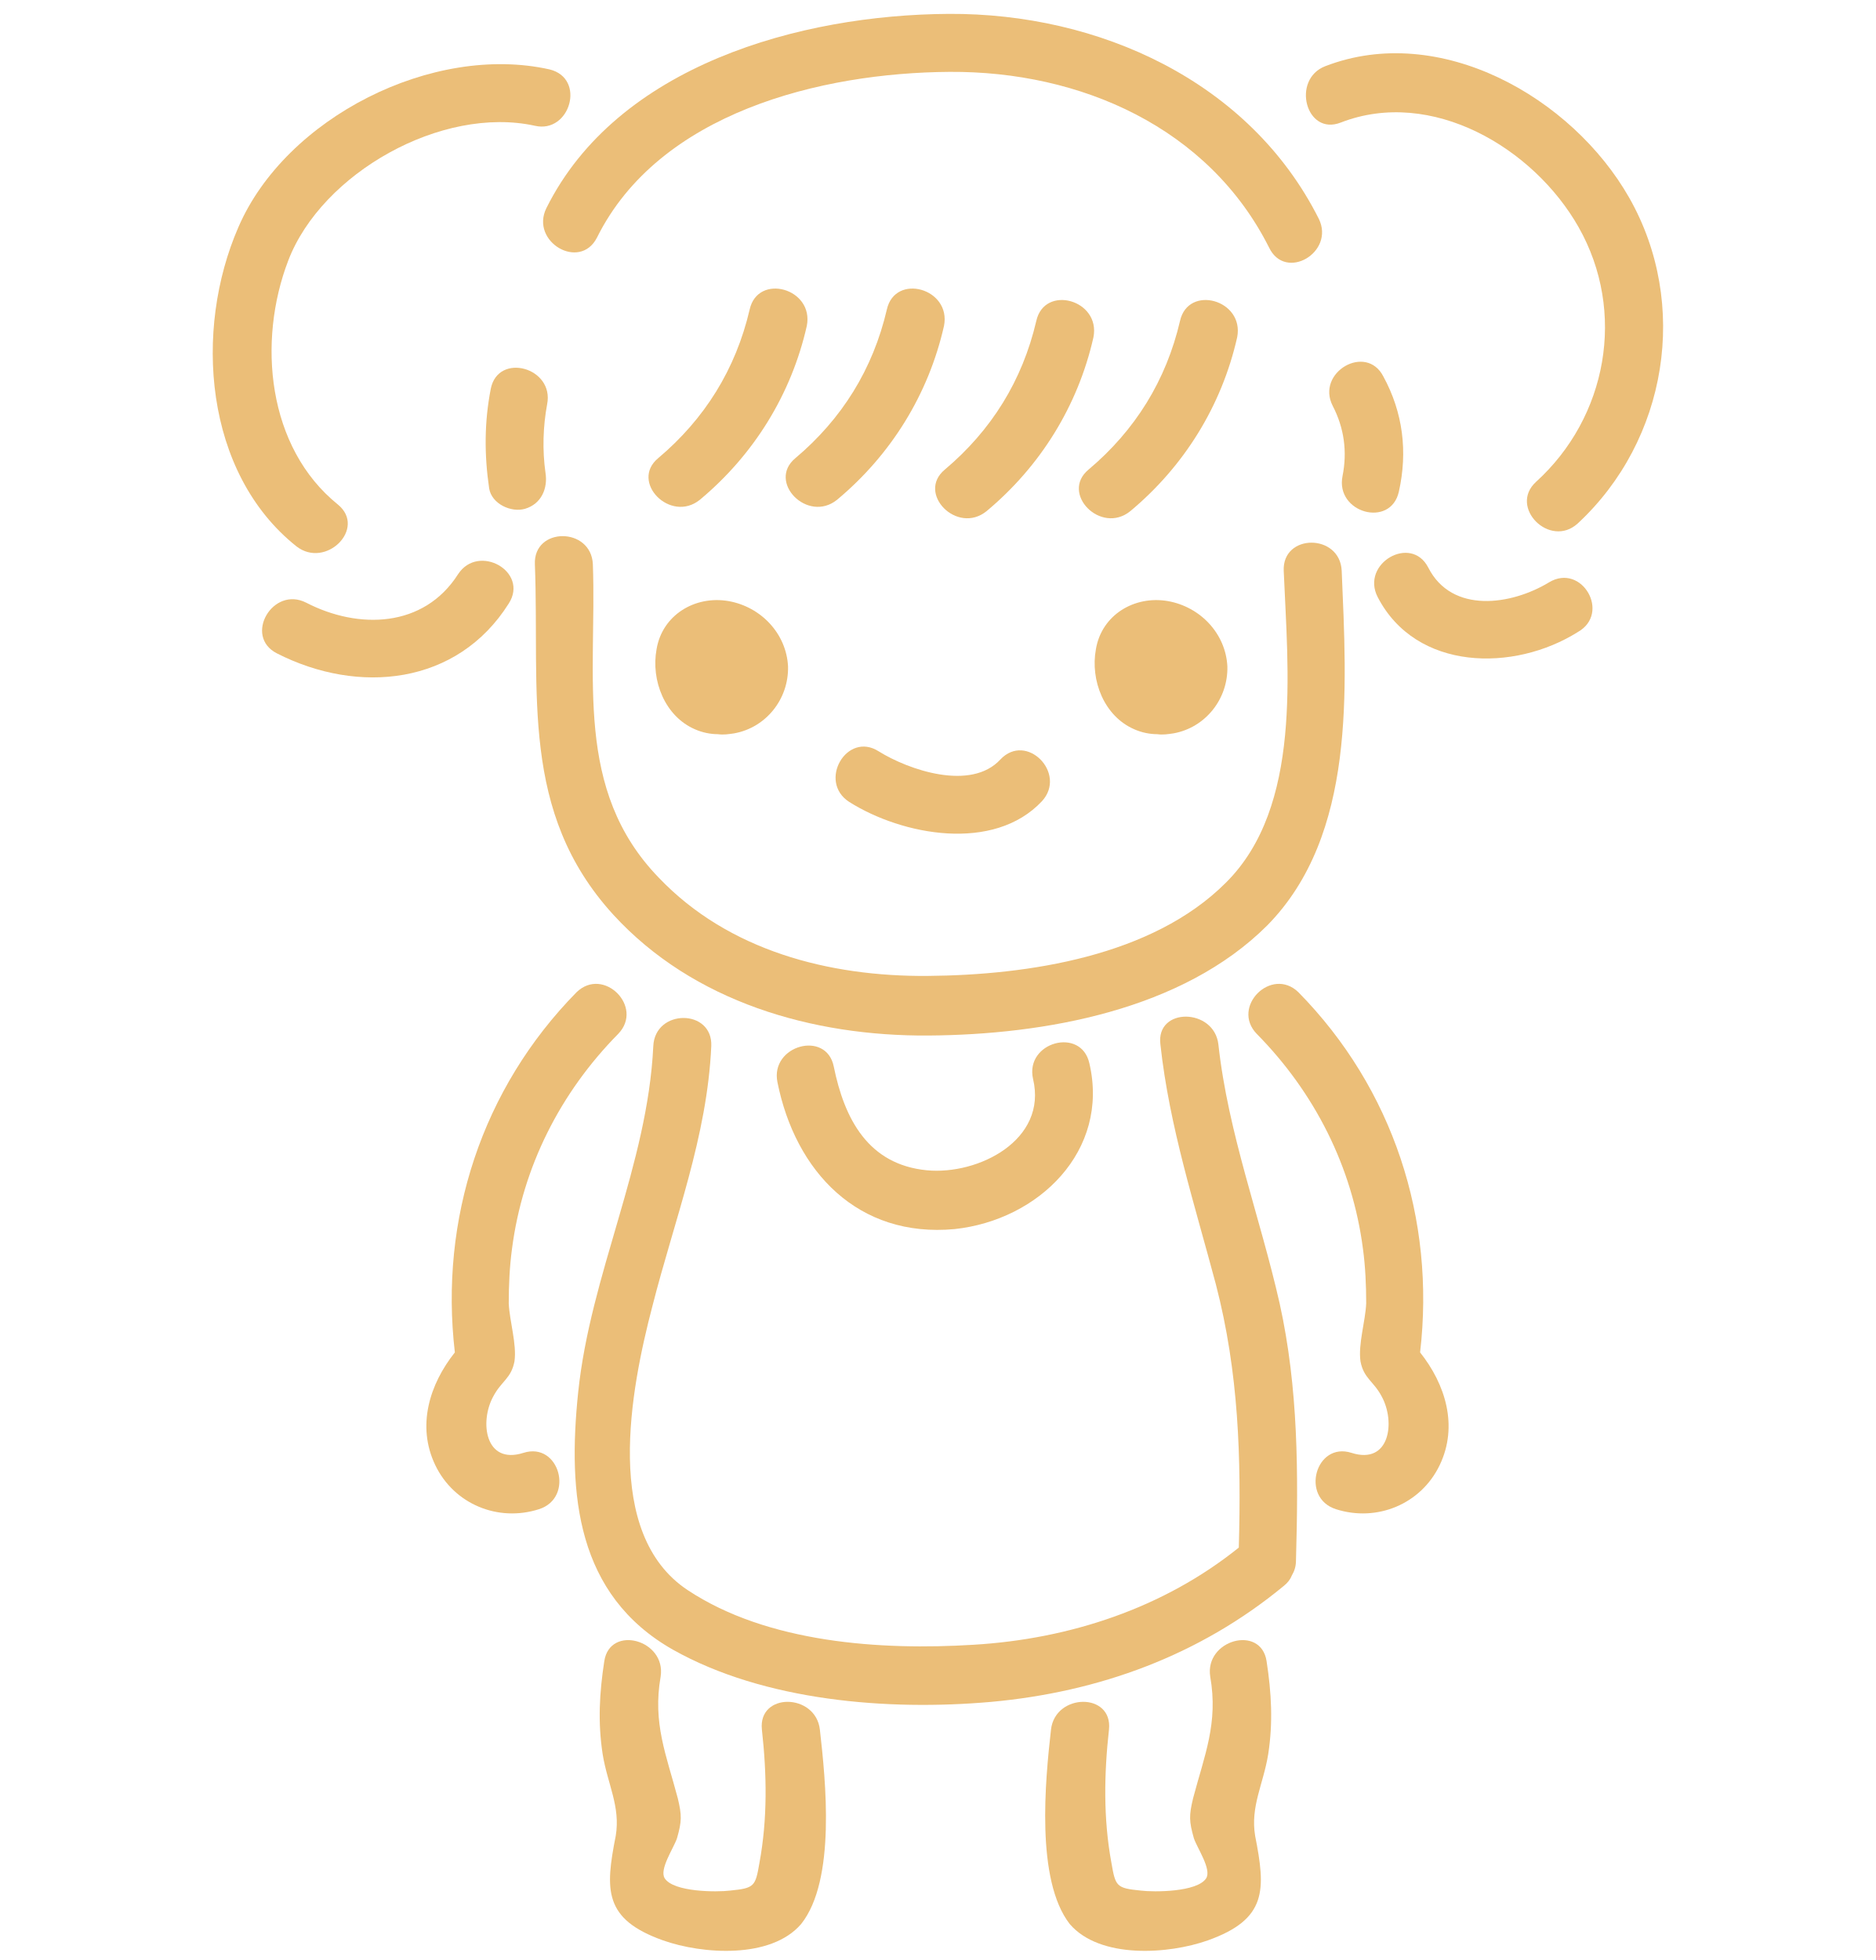
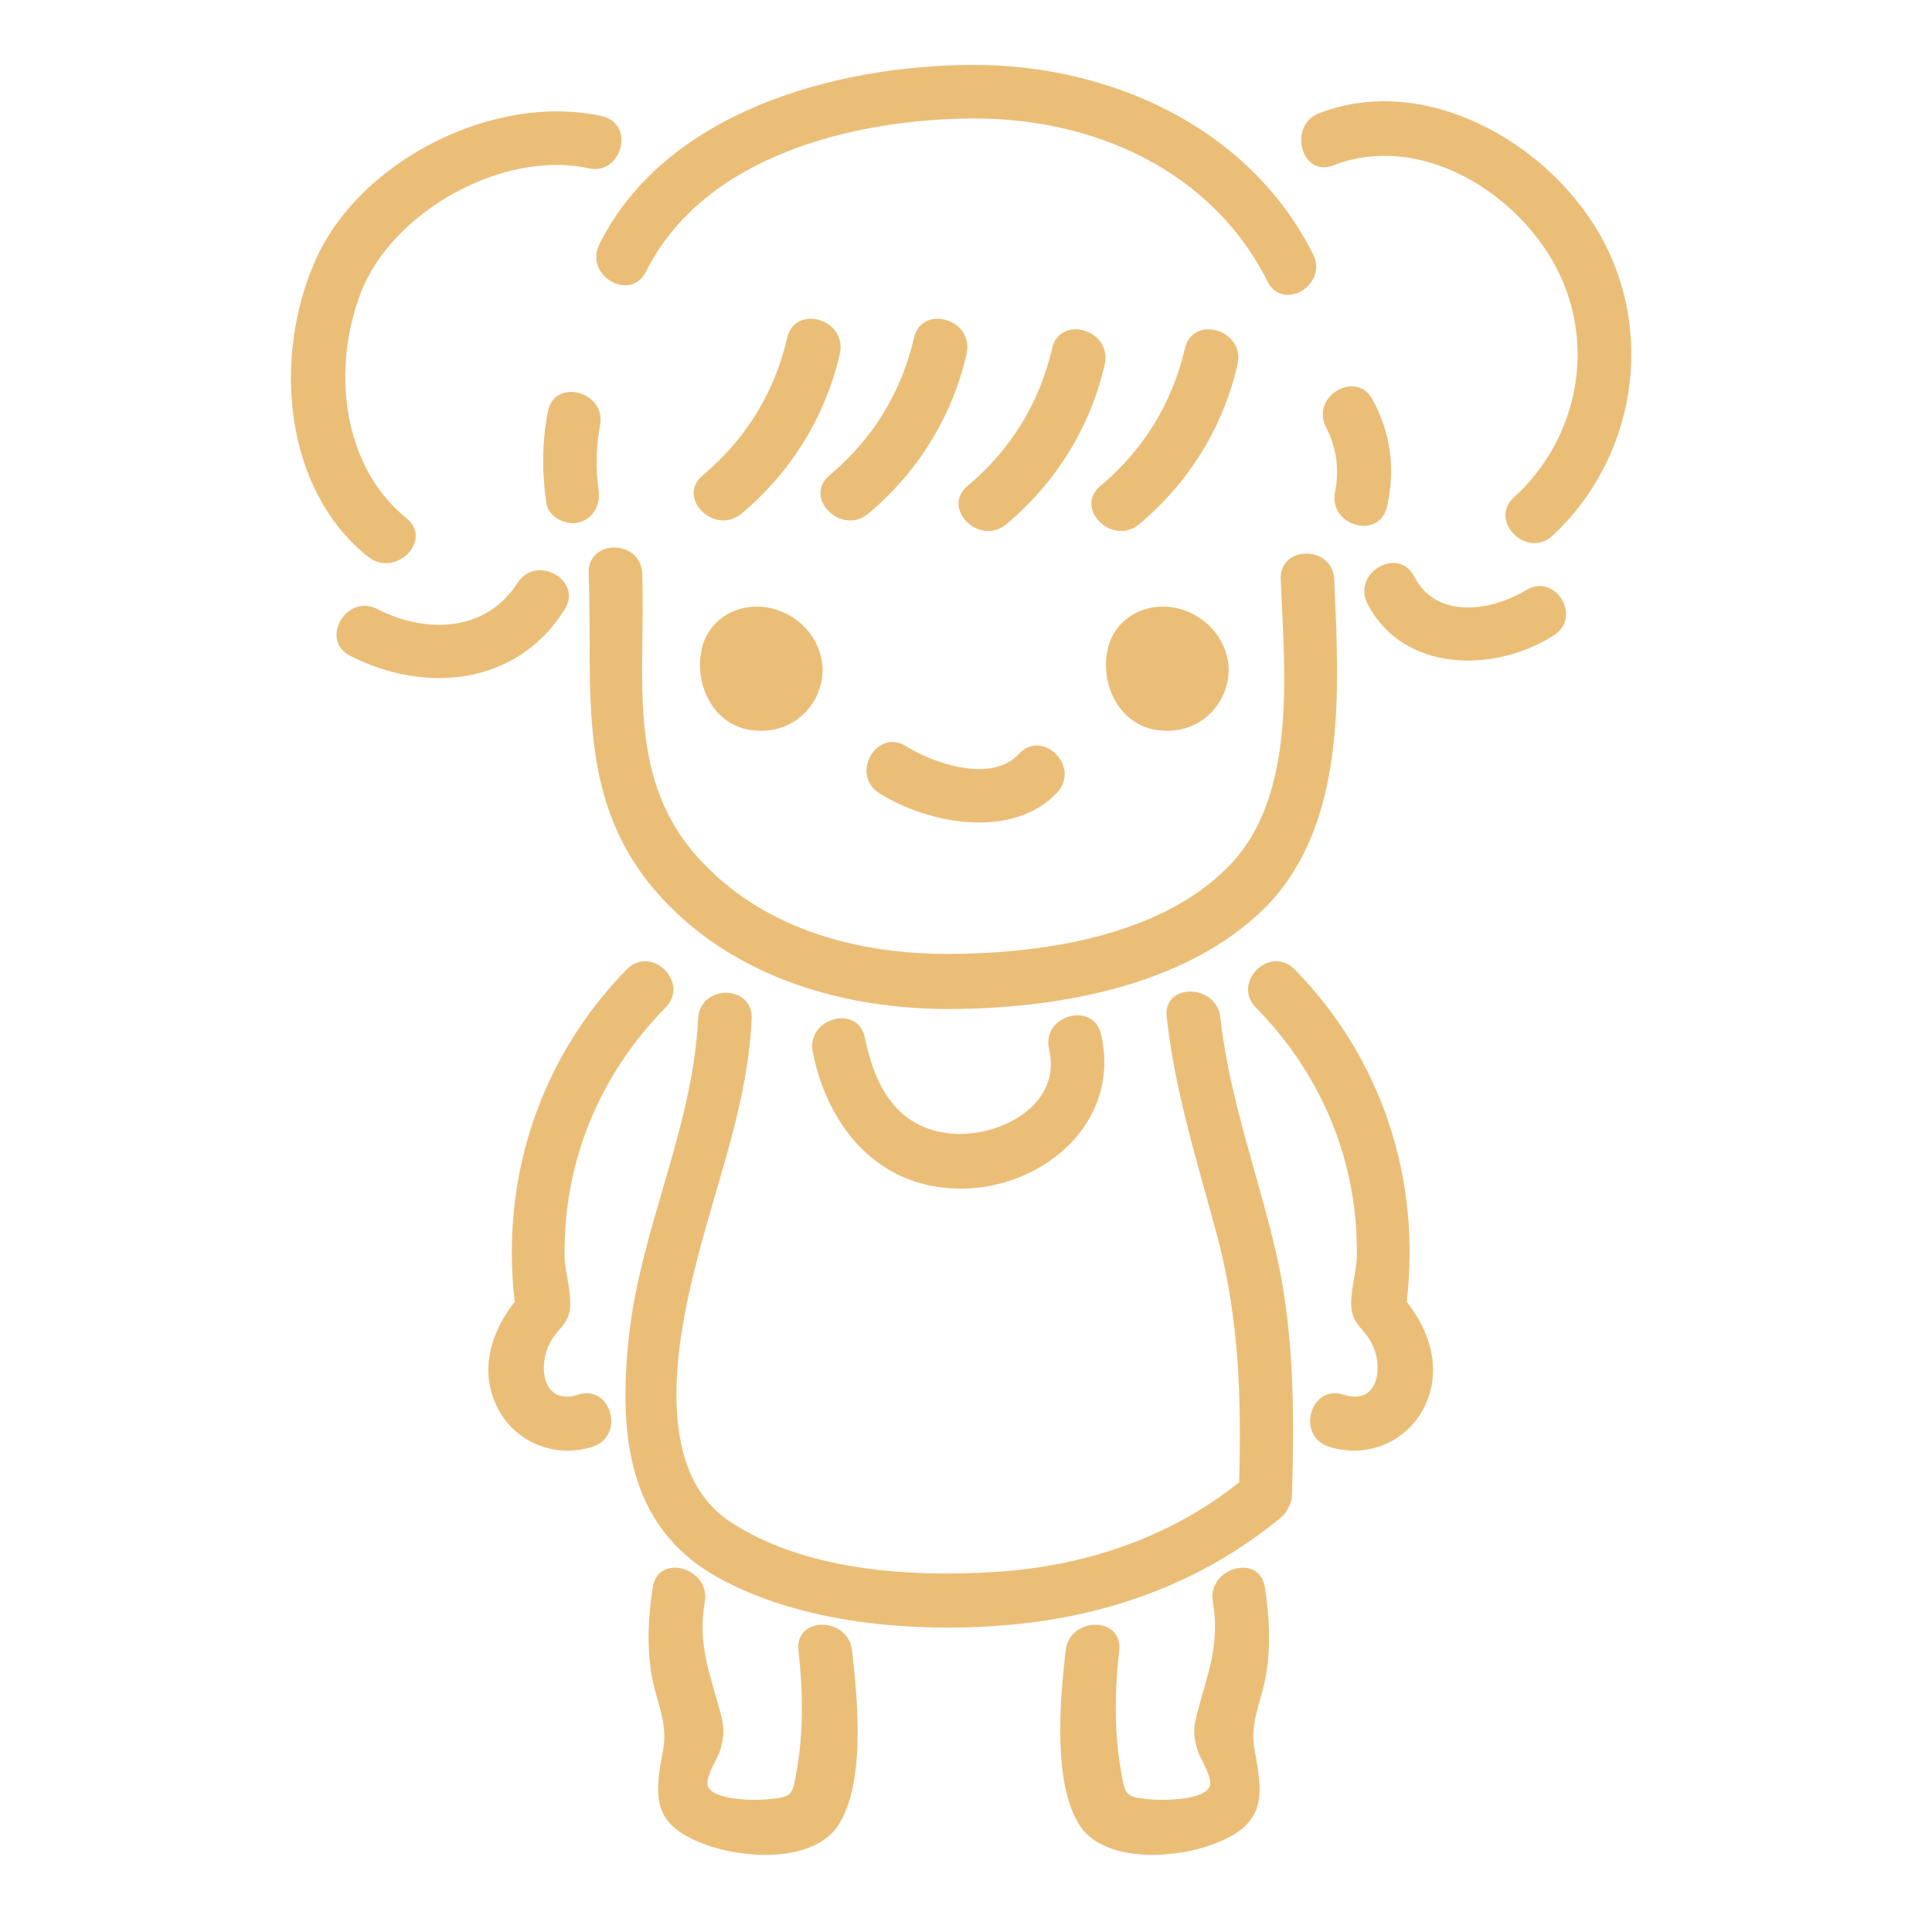
- <svg xmlns="http://www.w3.org/2000/svg" version="1.1" id="Layer_1" x="0px" y="0px" viewBox="0 0 229.7 240" style="enable-background:new 0 0 229.7 240;" xml:space="preserve">
+ <svg xmlns="http://www.w3.org/2000/svg" version="1.1" id="Layer_1" x="0px" y="0px" viewBox="0 0 256 256" style="enable-background:new 0 0 256 256;" xml:space="preserve">
  <style type="text/css">
- 	.st0{display:none;}
- 	.st1{display:inline;}
- 	.st2{fill:#82BDEB;}
- 	.st3{fill:#C564EB;}
- 	.st4{fill:#EBBE78;}
+ 	.st0{fill:#EBBE78;}
</style>
-   <g id="Layer_1_1_" class="st0">
-     <g class="st1">
-       <path class="st2" d="M112.1,44.3c-1.2,11.3-11.3,18.9-22.4,18.2c-10.3-0.7-20-8.5-19.2-19.4c0.4-4.6-6.8-4.6-7.1,0    C62.2,58,75.8,68.9,89.7,69.7c15.3,0.8,28-10.3,29.5-25.4C119.7,39.7,112.6,39.8,112.1,44.3z" />
-       <path class="st2" d="M104.4,37.8c-1-3.9-6.4-2.9-7,0.4c-1.5,1.1-4.9,1.5-6.2,1.5c-2.4-0.1-4.5-1-5.8-3.1c-2.5-3.9-8.7-0.3-6.2,3.6    c3.1,4.9,8.5,7.2,14.3,6.5C97.9,46,105.8,43.5,104.4,37.8z" />
-       <path class="st2" d="M114,12.4C96,3.2,74.2,10,65.4,28.5c-2,4.1,4.2,7.8,6.2,3.6c7-14.9,23.9-21.1,38.8-13.5    C114.4,20.7,118.1,14.5,114,12.4z" />
-       <path class="st2" d="M117.1,3.4c-4.3,1.5-2.5,8.4,1.9,6.9c14.2-4.9,35.3,5.4,35.6,21.8c0.1,4.6,7.2,4.6,7.1,0    C161.3,11.2,135.8-3,117.1,3.4z" />
-       <path class="st2" d="M147.8,34c-5.3-8-14.3-12.7-23.9-11.9c-4.5,0.4-4.6,7.5,0,7.1c7.1-0.6,13.8,2.3,17.7,8.3    C144.2,41.5,150.4,37.9,147.8,34z" />
-       <path class="st2" d="M158.7,38.2c-3.2,6.4-7.2,11.4-14.2,13.6c-6.5,2-13.4,1.2-20-0.1c-4.5-0.9-6.4,6-1.9,6.9    c17.7,3.5,33.6,0.4,42.3-16.8C166.9,37.7,160.7,34.1,158.7,38.2z" />
-       <path class="st2" d="M172.3,36.8c-0.1,0.2-0.2,0.3-0.3,0.5c-0.4,0.7-0.5,1.4-0.5,2c-1.1,4.1-3.3,7.5-6.5,10.3    c-3.5,3,1.6,8.1,5.1,5.1c4.5-4,7.6-9.3,8.7-15.2C179.6,35.8,174.4,33.1,172.3,36.8z" />
-       <path class="st2" d="M162.9,64.1c-0.2,6.1-0.3,12.2-0.5,18.2c-0.1,4.6,7,4.6,7.1,0c0.2-6.1,0.3-12.2,0.5-18.2    C170.2,59.5,163,59.5,162.9,64.1z" />
-       <path class="st2" d="M60.2,50.5c-2.3-3-2.7-7.3-1-10.7c2-4.1-4.2-7.7-6.2-3.6c-3.2,6.6-2.3,13.7,2.1,19.4    C58,59.2,63,54.1,60.2,50.5z" />
-       <path class="st2" d="M66.8,63.4c-0.3-4.6-7.4-4.6-7.1,0c0.4,6.6,0.7,13.2,1.1,19.8c0.3,4.6,7.4,4.6,7.1,0    C67.6,76.6,67.2,70,66.8,63.4z" />
-       <path class="st2" d="M177.7,78.6c-4-2.2-7.7,4-3.6,6.2c10.9,5.8,9.5,24.5-3.1,27c-4.5,0.9-2.6,7.8,1.9,6.9    C191.6,114.9,193.8,87.3,177.7,78.6z" />
-       <path class="st2" d="M176.3,96.7c0-1.9-1.6-3.7-3.6-3.6c-1.9,0.1-3.6,1.6-3.6,3.6c0,1.6,0,3.2,0,4.8c0,1.9,1.6,3.7,3.6,3.6    c1.9-0.1,3.6-1.6,3.6-3.6C176.3,99.8,176.3,98.3,176.3,96.7z" />
-       <path class="st2" d="M59.4,114.8c-14.9-2.1-20.1-25.8-4-30.3c4.4-1.2,2.5-8.1-1.9-6.9c-22.5,6.2-18.3,41,4,44    C62,122.4,63.9,115.5,59.4,114.8z" />
-       <path class="st2" d="M61.3,100.5c0-0.2-0.1-0.3-0.1-0.4s0-0.1,0-0.2c0-0.4-0.1-0.8-0.1-1.2c0-0.8,0-1.6,0.1-2.4    c0.2-1.9-1.8-3.7-3.6-3.6c-2.1,0.1-3.4,1.6-3.6,3.6c-0.2,2.1,0,4.1,0.3,6.1c0.3,1.8,2.7,3,4.4,2.5    C60.8,104.3,61.7,102.5,61.3,100.5z" />
-       <path class="st2" d="M87.5,83.2c-6.7,0.2-12.2,3.8-13.1,10.7c-0.6,4.5,6.6,4.5,7.1,0c0.6-4.6,12-5.2,12-0.4    c-0.1,4.6,7.1,4.6,7.1,0C100.7,86.3,93.9,83,87.5,83.2z" />
-       <path class="st2" d="M155.9,92.4c-0.7-6.1-5.3-10.8-11.7-10.6c-6.3,0.2-11,5.4-12.5,11.2c-1.1,4.5,5.8,6.4,6.9,1.9    c0.6-2.5,2.1-5.2,4.8-5.8c2.4-0.6,5,0.8,5.3,3.3C149.2,96.9,156.4,96.9,155.9,92.4z" />
-       <path class="st2" d="M120.8,96.7c-0.2-4.6-7.3-4.6-7.1,0c0.2,3.4,0.3,6.9,0.5,10.3c0.2,4.6,7.3,4.6,7.1,0    C121.1,103.5,120.9,100.1,120.8,96.7z" />
-       <path class="st2" d="M121.3,123.5c-0.6-0.1-2,0.1-2.1,0.1c-1,0-2.1,0-3.1,0c-2.4,0-4.7-0.2-7.1-0.5c-4.5-0.6-6.4,6.3-1.9,6.9    c4.4,0.6,8.9,0.9,13.3,0.7c3.1-0.2,7.2-0.7,7-4.7C127.3,122.6,123.2,121.8,121.3,123.5z" />
-       <path class="st2" d="M112,141.1c-14.4,0.5-28-3.9-39.5-12.6c-3.7-2.8-7.2,3.4-3.6,6.2c12.4,9.4,27.5,14.1,43.1,13.6    C116.6,148.1,116.7,141,112,141.1z" />
-       <path class="st2" d="M159.2,127.9c-9.7,8.9-22.1,13.3-35.2,12.9c-4.6-0.1-4.6,7,0,7.1c15,0.5,29.2-4.9,40.3-15    C167.6,129.9,162.6,124.8,159.2,127.9z" />
-       <path class="st2" d="M134.3,162.4c-11,4.4-22.7,3.8-33-2.2c-4-2.3-7.6,3.9-3.6,6.2c11.8,6.8,25.8,8,38.5,2.9    C140.4,167.6,138.6,160.7,134.3,162.4z" />
-       <path class="st2" d="M81.8,159.7c-8.6,2.7-19,5.7-26,11.6c-7.3,6.2-11,17.1-13.1,26.1c-1.1,4.5,5.8,6.4,6.9,1.9    c1.8-7.8,4.9-18,11.6-23.1c6.3-4.8,15-7.2,22.5-9.6C88,165.2,86.2,158.3,81.8,159.7z" />
-       <path class="st2" d="M61.4,205c-3.2,0-7,0-9.5-2.3c-3.3-3.1-8.4,1.9-5.1,5.1c4,3.8,9.3,4.3,14.5,4.4C66,212.2,66,205.1,61.4,205z" />
-       <path class="st2" d="M67.3,201.9c-1.2,10.6-1.9,21.2-2.2,31.8c-0.1,4.6,7,4.6,7.1,0c0.3-10.6,1-21.3,2.2-31.8    C75,197.4,67.8,197.4,67.3,201.9z" />
-       <path class="st2" d="M50,218.3c0.1-4.6-7-4.6-7.1,0c-0.1,3.6,0,7.1,0.3,10.7c0.3,4.6,7.5,4.6,7.1,0C50.1,225.4,50,221.9,50,218.3z    " />
-       <path class="st2" d="M151.4,159.7c8.6,2.7,19,5.7,26,11.6c7.3,6.2,11,17.1,13.1,26.1c1.1,4.5-5.8,6.4-6.9,1.9    c-1.8-7.8-4.9-18-11.6-23.1c-6.3-4.8-15-7.2-22.5-9.6C145.2,165.2,147,158.3,151.4,159.7z" />
-       <path class="st2" d="M171.8,205c3.2,0,7,0,9.5-2.3c3.3-3.1,8.4,1.9,5.1,5.1c-4,3.8-9.3,4.3-14.5,4.4    C167.3,212.2,167.3,205.1,171.8,205z" />
-       <path class="st2" d="M165.9,201.9c1.2,10.6,1.9,21.2,2.2,31.8c0.1,4.6-7,4.6-7.1,0c-0.3-10.6-1-21.3-2.2-31.8    C158.2,197.4,165.4,197.4,165.9,201.9z" />
-       <path class="st2" d="M183.2,218.3c-0.1-4.6,7-4.6,7.1,0c0.1,3.6,0,7.1-0.3,10.7c-0.3,4.6-7.5,4.6-7.1,0    C183.1,225.4,183.2,221.9,183.2,218.3z" />
-     </g>
-   </g>
-   <g id="Layer_2" class="st0">
-     <g class="st1">
-       <path class="st3" d="M51.8,81.7c-4.4-4.4-11.5-4.4-16.1-0.2c-3.4,3.1,1.7,8.2,5.1,5.1c1.7-1.6,4.4-1.4,6,0.2    C50,90,55.1,84.9,51.8,81.7z" />
-       <path class="st3" d="M83.3,79.6c-4.8-5.4-12.7-4.3-16.8,1.2c-1.2,1.5-0.2,4,1.3,4.9c1.8,1.1,3.7,0.3,4.9-1.3    c1.5-2,4.2-1.4,5.6,0.3C81.4,88.1,86.4,83,83.3,79.6z" />
-       <path class="st3" d="M66.6,98.5c-3.7,1.9-8,2.1-11.8,0.4c-4.2-1.9-7.8,4.3-3.6,6.2c6.3,2.8,12.9,2.7,19-0.4    C74.3,102.6,70.7,96.4,66.6,98.5z" />
-       <path class="st3" d="M88.2,93.5c-0.1-4.6-7.3-4.6-7.1,0c0.1,4.1-0.1,8.1-0.6,12.2c-0.3,1.9,1.8,3.6,3.6,3.6c2.1,0,3.3-1.7,3.6-3.6    C88.1,101.6,88.3,97.6,88.2,93.5z" />
-       <path class="st3" d="M86,38.7c-6-9.4-17.5-8.1-27-6.2c-11,2.3-21.7,6.8-30.8,13.4c-7.3,5.3-15.8,12.9-10.8,22.6    c2.1,4.1,8.2,0.5,6.2-3.6c-3.3-6.5,8.9-13.5,13.1-16.1c5.8-3.6,12.1-6.3,18.7-8.1c6-1.7,13.9-3.9,20-1.9c8.9,3,8.2,15.3,3.3,21.4    c-2.8,3.6,2.2,8.6,5.1,5.1C89.6,57.8,91.4,47.2,86,38.7z" />
-       <path class="st3" d="M43.7,64.1c0.6,0.8-0.1-0.1-0.2-0.3c-0.1-0.2-0.3-0.5-0.4-0.7c0-0.1-0.1-0.2-0.1-0.2c-0.1-0.3-0.2-0.6-0.3-1    c-0.4-1.8-2.6-3.1-4.4-2.5c-1.9,0.6-2.9,2.4-2.5,4.4c0.5,2,1.5,3.8,2.8,5.4c0.5,0.7,1.7,1,2.5,1c0.9,0,1.9-0.4,2.5-1    c0.6-0.7,1.1-1.6,1-2.5C44.7,65.7,44.3,64.9,43.7,64.1z" />
-       <path class="st3" d="M55,61.9c0-0.1-0.2-0.5-0.3-0.7c-0.1-0.2-0.2-0.4-0.2-0.6c-0.2-0.6-0.4-1.3-0.6-2c-0.5-1.8-2.6-3.1-4.4-2.5    c-1.9,0.6-3,2.5-2.5,4.4c0.4,1.7,1.1,3.4,1.9,5c0.8,1.7,3.3,2.3,4.9,1.3C55.4,65.7,55.9,63.7,55,61.9z" />
-       <path class="st3" d="M67.2,60.7c0.3,0.6-0.1-0.2-0.1-0.4c-0.1-0.4-0.2-0.7-0.3-1.1c-0.2-0.7-0.3-1.4-0.4-2.1    c-0.3-1.9-2.7-3-4.4-2.5c-2,0.7-2.8,2.4-2.5,4.4c0.3,1.9,0.9,3.6,1.6,5.3c0.7,1.7,3.4,2.2,4.9,1.3C67.7,64.4,68,62.5,67.2,60.7z" />
-       <path class="st3" d="M24.7,96.5c-3.3,1.6-7.2,0.1-8.1-3.6c-0.4-1.5-0.1-3,0.4-4.5c0.2-0.6,2.1-4.5,2.9-4.4c4.5,1,6.4-5.9,1.9-6.9    C13.4,75.3,7.9,87.2,9.5,94.2c1.9,8.6,11.2,12,18.7,8.3C32.4,100.7,28.8,94.5,24.7,96.5z" />
-       <path class="st3" d="M74.8,111.3c-6.4,3-13.3,4.5-20.3,4.1c-6.2-0.4-15.2-1.8-18.6-7.6c-2.3-4-8.5-0.4-6.2,3.6    c9.1,15.5,35.2,12.5,48.7,6.1C82.6,115.5,79,109.4,74.8,111.3z" />
-       <path class="st3" d="M64.9,128.3c-6,1.3-15,2.4-19.5-2.8c-3-3.5-8,1.6-5.1,5.1c6.2,7.3,18,6.5,26.4,4.6    C71.3,134.2,69.4,127.3,64.9,128.3z" />
-       <path class="st3" d="M30.8,153.4c-5.7-0.3-16.5-4.3-12.5-11.5c2.8-5,8.4-9.3,12.9-12.8c3.6-2.8-1.5-7.8-5.1-5.1    c-4.3,3.3-8.2,7-11.7,11.2c-2.5,3.1-6.5,7.1-5.3,11.4c2.5,8.7,13.5,13.3,21.6,13.8C35.4,160.9,35.3,153.7,30.8,153.4z" />
-       <path class="st3" d="M82.7,136.3c-1.1-4.5-8-2.6-6.9,1.9c3.2,13,6.2,26.3,2.4,39.5c-1.3,4.4,5.6,6.3,6.9,1.9    C89.2,165.1,86.1,150.5,82.7,136.3z" />
-       <path class="st3" d="M75.1,184.9c-8.6,1-17.5,1.5-26.2,0.5c-4.7-0.5-11.5-1.3-13.5-6.1c-1.6-3.7-1.1-9.3-0.7-13.2    c0.4-4.6-6.8-4.6-7.1,0c-0.4,5.3-0.4,11.5,1.4,16.7c1.5,4.3,5.2,6.3,9.3,7.7c11.5,4,25.1,3,36.9,1.7    C79.7,191.6,79.7,184.4,75.1,184.9z" />
-       <path class="st3" d="M34.7,225.9c-1.8-9.6-2.1-19.1-1.1-28.8c0.5-4.6-6.7-4.5-7.1,0c-1.1,10.3-0.5,20.5,1.4,30.7    C28.7,232.3,35.6,230.4,34.7,225.9z" />
-       <path class="st3" d="M63.5,200.8c-2.6,1.8-5.2,3.6-7.7,5.4c-1.4,1-1.9,2.3-1.6,4c1.1,6.6-1.2,13.2-0.6,19.8c0.4,4.5,7.5,4.6,7.1,0    c-0.5-6.4,1.1-12.7,0.7-19c1.9-1.4,3.8-2.7,5.8-4.1C70.8,204.4,67.3,198.2,63.5,200.8z" />
-       <path class="st3" d="M85.1,196c-1-4.5-7.9-2.6-6.9,1.9c2.3,9.7,1.6,19.5,0.9,29.4c-0.3,4.6,6.8,4.6,7.1,0    C87,216.7,87.5,206.3,85.1,196z" />
-       <path class="st3" d="M21.5,184.4c-9.8-4.3-10.3-14.1-5.9-22.8c2.1-4.1-4.1-7.7-6.2-3.6c-6,11.8-5,26.7,8.5,32.6    C22.1,192.4,25.7,186.2,21.5,184.4z" />
-       <path class="st3" d="M97.7,143.4c-1.9-6.5-5.5-12.4-10.5-17c-3.4-3.1-8.4,1.9-5.1,5.1c4.1,3.8,7.1,8.4,8.7,13.8    C92.1,149.7,99,147.8,97.7,143.4z" />
-       <path class="st3" d="M100.7,164.6c-0.6-4.5-7.7-4.6-7.1,0c0.5,4.2,0.7,8.3-1.1,12.2c-1.5,3.2-3.9,5.8-6.2,8.5    c-3,3.5,2,8.5,5.1,5.1C98,182.4,102,175.3,100.7,164.6z" />
-       <path class="st3" d="M131,12.8c-2-4.7-7-7.1-12.1-6.3c-3.7,0.6-6.6,2.7-8.7,5.4c-2.2-3.3-5.2-5.8-9.8-6.3C94,4.9,88,8.8,86.1,15.1    c-2.1,6.9,2,13.7,7.1,18.1c4,3.4,13.3,9.4,18.8,8.8c1.6-0.2,2.7-1,3.2-2.2C125.4,35.1,136.3,25,131,12.8z M124.7,21.6    c-1.7,6.3-7.7,10-13.4,12.2c-0.5,0.2-0.9,0.5-1.2,0.8c-2.6-0.7-5.8-2.8-7.6-3.8c-3-1.7-6-3.9-7.9-6.8c-2.4-3.7-2.5-9.4,2.5-11    s7.8,3,9.4,6.9c1.3,3.1,5.6,2.9,6.8,0.7c0.3-0.3,0.6-0.7,0.8-1.1c1.2-2.7,3.7-6.3,7.2-5.9C125.2,14,125.5,18.5,124.7,21.6z" />
-       <path class="st3" d="M182.1,109.7c-4.9,7.1-13.2,10.3-21.5,11c-7.9,0.6-18.5,0.6-25.4-4c-6.8-4.6-8-13.8-8.3-21.3    c-0.3-8.5,0.7-16.9,2.8-25.1c3,2.7,7.1,4.4,11.7,5.3c4.5,0.9,6.4-6,1.9-6.9c-5.6-1.1-10.7-2.6-11.4-9.2    c-0.7-6.2,2.7-11.5,9.1-12.4c4.5-0.6,2.6-7.5-1.9-6.9c-9.4,1.3-15,10.2-14.3,19.3c0.1,1.8,0.5,3.3,0.9,4.8c-1.1,0.2-2.1,1-2.5,2.4    c-4.5,16.8-8.8,47.1,10,57.1c8.6,4.6,20.8,5,30.3,3.7c10-1.3,18.9-5.8,24.7-14.2C190.8,109.5,184.7,105.9,182.1,109.7z" />
-       <path class="st3" d="M161.7,66.2c-5.3,0-9.9-3.2-10.6-8.7c-0.7-5.2,2.6-8.7,6.4-11.8c3.5-2.9-1.5-8-5.1-5.1    c-6.2,5.1-10.3,12.3-7.9,20.6c2.3,7.6,9.4,12.1,17.2,12.1C166.3,73.4,166.3,66.2,161.7,66.2z" />
-       <path class="st3" d="M178.9,67.8c-4.3-2.6-8.7-6.3-8.7-11.8c0-5.2,3.5-9.3,7.4-12.3c3.6-2.9-1.5-7.9-5.1-5.1    c-5.9,4.6-10.1,11.4-9.4,19.1c0.7,7.3,6.1,12.6,12.1,16.2C179.3,76.4,182.9,70.2,178.9,67.8z" />
-       <path class="st3" d="M220.7,84.8c-15.6-2.8-8.4-20.9-14.6-31c-5.8-9.5-17.8-10.7-27.5-7.4c-4.3,1.5-2.5,8.4,1.9,6.9    c6-2.1,13.1-2.6,17.9,2.2c4.7,4.7,3.6,12.1,4.4,18.1c1.2,9.2,6.7,16.4,16.1,18.1C223.3,92.5,225.2,85.6,220.7,84.8z" />
-       <path class="st3" d="M215.7,96.1c-1.6,3.9-6.2,6.2-10.3,5.4c-4.5-0.9-6.4,6-1.9,6.9c8.2,1.6,15.9-2.7,19.1-10.4    C224.4,93.8,217.5,91.9,215.7,96.1z" />
-       <path class="st3" d="M202.3,92.2c-1.9-6.8-9.2-10.4-15.7-8.2c-4.3,1.5-2.5,8.4,1.9,6.9c2.8-0.9,6.2,0,6.9,3.3    c0.7,3.1-3.9,3.8-6,4.2c-4.5,1-2.6,7.9,1.9,6.9C197.6,103.8,204.4,99.8,202.3,92.2z" />
-       <path class="st3" d="M139.7,88.6c-2.1-0.7-4.4-1-6.6-0.9c-1.9,0.1-3.7,1.6-3.6,3.6c0.1,1.9,1.6,3.7,3.6,3.6    c1.9-0.1,2.9,0.1,4.7,0.7s4-0.7,4.4-2.5C142.7,91,141.6,89.3,139.7,88.6z" />
-       <path class="st3" d="M175,90.8c-2.7-4-9.1-2.9-13.1-2.1c-4.5,1-2.6,7.9,1.9,6.9c1.2-0.3,2.3-0.4,3.5-0.4c0.6,0,1.7-0.1,2.3,0    C172.4,97.5,177.3,94.2,175,90.8z" />
-       <path class="st3" d="M158.1,105.7c-0.5-1.7-2.6-3.2-4.4-2.5c-2.4,1-4.6,1.3-7.1,0.6c-4.4-1.2-6.3,5.7-1.9,6.9    c3.6,1,7.5,0.9,10.9-0.6C157.3,109.4,158.6,107.8,158.1,105.7z" />
-       <path class="st3" d="M173,129.8c-6.9,2.8-13.9,3.3-21.1,1.4c-4.4-1.2-6.3,5.7-1.9,6.9c8.3,2.2,16.9,1.8,24.9-1.4    C179.1,135,177.3,128,173,129.8z" />
-       <path class="st3" d="M186.4,155.9c-0.7-4.5-7.6-2.6-6.9,1.9c1.4,9.1,2.3,18.3,2.7,27.4c-0.1,0-0.2,0-0.3,0.1    c-8,3.2-16.4,5.1-25.1,4.4c-4.4-0.4-8.9-1.5-12.9-3.3c-1.7-0.8-3.5-1.6-5-2.8c-3.4-2.7-2.1-4.5-1.2-8c1.5-5.5,5.5-10.8,1.8-16    c-2.9-4.1-7.3-6.3-5.2-12.2c1.3-3.6,5.1-6.8,7.4-9.9c2.7-3.7-3.5-7.3-6.2-3.6c-5.2,7.1-12.7,14-7.2,23.3c1.1,1.9,2.7,3.3,4,5    c2,2.9,0.7,4.5-0.3,7.6c-1.3,3.9-3.6,9.8-2.2,14c2.5,7.6,15.4,11.3,22.3,12.5c10.8,1.9,21.6-0.1,31.7-4c0.9-0.4,1.5-0.9,1.9-1.6    c1.9,0.2,3.9-1,3.8-3.4C189,176.7,188,166.3,186.4,155.9z" />
-       <path class="st3" d="M198.9,145.5c-2.4-6.9-6.6-12.5-12.5-16.8c-3.7-2.7-7.3,3.5-3.6,6.2c4.3,3.1,7.5,7.5,9.2,12.5    C193.5,151.8,200.4,149.9,198.9,145.5z" />
-       <path class="st3" d="M200.6,152.9c-1.6-4.3-8.5-2.4-6.9,1.9c3.5,9.4,4.5,19.1,2.7,29.1c-0.8,4.5,6.1,6.4,6.9,1.9    C205.4,174.6,204.6,163.5,200.6,152.9z" />
-       <path class="st3" d="M200.2,191.7c-2-0.5-3.7,0.7-4.4,2.5c-0.3,0.8-1,1.8-2,2c-0.4,0.1-1.4-0.1-1.4-0.7c-0.4-4.5-7.5-4.6-7.1,0    c0.4,4.4,3.8,7.9,8.4,7.8c4.4,0,7.6-3.4,9-7.2C203.3,194.3,201.9,192.2,200.2,191.7z" />
-       <path class="st3" d="M194.7,227c-1-6.2-2-12.5-3-18.7c-0.7-4.5-7.6-2.6-6.9,1.9c1,6.2,2,12.5,3,18.7    C188.5,233.4,195.4,231.5,194.7,227z" />
-       <path class="st3" d="M129.9,193.1c-5.8,11.1-9.2,23-10.3,35.5c-0.4,4.6,6.7,4.6,7.1,0c1-11.2,4.1-21.9,9.3-31.9    C138.2,192.6,132.1,189,129.9,193.1z" />
-       <path class="st3" d="M120.3,160.6c-3.3,9.9-5.5,23-0.5,32.7c2.1,4.1,8.3,0.5,6.2-3.6c-4-7.8-1.4-19.4,1.3-27.2    C128.7,158.2,121.8,156.3,120.3,160.6z" />
-     </g>
-   </g>
-   <g id="Layer_3" class="st0">
-     <g class="st1">
-       <path class="st4" d="M89,72.9c-4.1-0.7-8.1,1.7-8.8,5.9c-0.7,3.8,1,8.2,4.7,9.8c0.9,0.4,1.9,0.6,2.8,0.6c0.7,0.1,1.3,0,2-0.1    c3.9-0.7,6.7-4.2,6.6-8.2C96.1,76.9,93,73.6,89,72.9z" />
-       <path class="st4" d="M142.8,72.9c-4.1-0.7-8.1,1.7-8.8,5.9c-0.7,3.8,1,8.2,4.7,9.8c0.9,0.4,1.9,0.6,2.8,0.6c0.7,0.1,1.3,0,2-0.1    c3.9-0.7,6.7-4.2,6.6-8.2C149.9,76.9,146.8,73.6,142.8,72.9z" />
-       <path class="st4" d="M122.3,92.3c-3.6,3.9-11.2,1.3-14.9-1c-3.9-2.5-7.5,3.7-3.6,6.2c6.5,4.1,17.7,6.2,23.6-0.1    C130.5,94,125.5,88.9,122.3,92.3z" />
-       <path class="st4" d="M91.6,37.2c-1.7,7.3-5.5,13.4-11.2,18.2c-3.5,2.9,1.5,8,5.1,5.1c6.6-5.5,11.2-12.9,13.1-21.3    C99.5,34.6,92.6,32.7,91.6,37.2z" />
-       <path class="st4" d="M108.4,37.2c-1.7,7.3-5.5,13.4-11.2,18.2c-3.5,2.9,1.5,8,5.1,5.1c6.6-5.5,11.2-12.9,13.1-21.3    C116.3,34.6,109.4,32.7,108.4,37.2z" />
-       <path class="st4" d="M126.7,38.6c-1.7,7.3-5.5,13.4-11.2,18.2c-3.5,2.9,1.5,8,5.1,5.1c6.6-5.5,11.2-12.9,13.1-21.3    C134.6,36,127.7,34.1,126.7,38.6z" />
-       <path class="st4" d="M144.3,38.6c-1.7,7.3-5.5,13.4-11.2,18.2c-3.5,2.9,1.5,8,5.1,5.1c6.6-5.5,11.2-12.9,13.1-21.3    C152.2,36,145.3,34.1,144.3,38.6z" />
-       <path class="st4" d="M169.2,45.4c-2.1-4.1-8.3-0.5-6.2,3.6c1.4,2.7,1.8,5.6,1.2,8.6c-0.9,4.5,5.9,6.4,6.9,1.9    C172.2,54.6,171.6,49.8,169.2,45.4z" />
-       <path class="st4" d="M59.9,46.9c-0.8,4.1-0.8,8.1-0.2,12.2c0.3,1.9,2.7,3,4.4,2.5c2-0.6,2.8-2.5,2.5-4.4c-0.4-2.8-0.3-5.7,0.2-8.4    C67.7,44.3,60.8,42.4,59.9,46.9z" />
-       <path class="st4" d="M161.3,26.1C152.8,9.2,134.3,0.9,116,1C97.8,1.1,75.4,7.3,66.7,24.8c-2,4.1,4.1,7.7,6.2,3.6    c7.6-15.3,27.4-20.2,43.2-20.3c16-0.1,31.7,6.8,39.1,21.5C157.2,33.8,163.3,30.2,161.3,26.1z" />
-       <path class="st4" d="M199.3,23.5c-7-12.3-23.2-21.5-37.2-16.1c-4.2,1.6-2.4,8.6,1.9,6.9c11.1-4.3,23.6,3.1,29.1,12.8    c5.9,10.4,3.5,23.3-5.2,31.2c-3.4,3.1,1.7,8.2,5.1,5.1C204,53.2,206.7,36.5,199.3,23.5z" />
-       <path class="st4" d="M189.5,70.6c-4.6,2.8-11.9,3.9-14.8-1.8c-2.1-4.1-8.3-0.5-6.2,3.6c4.7,9.1,16.7,9.2,24.5,4.3    C197.1,74.4,193.5,68.2,189.5,70.6z" />
-       <path class="st4" d="M67.1,7.8C52.8,4.6,34.8,13.7,29,27.1c-5.5,12.6-4.2,30.1,7.1,39.1c3.6,2.8,8.6-2.2,5.1-5.1    c-8.7-7-9.9-20-6.1-29.9c4.1-10.7,18.8-19,30.2-16.5C69.6,15.7,71.6,8.9,67.1,7.8z" />
-       <path class="st4" d="M55.9,69.6c-4.2,6.6-12.2,6.8-18.6,3.5c-4.1-2.1-7.7,4.1-3.6,6.2c10,5.1,22.1,3.9,28.4-6.1    C64.6,69.3,58.4,65.8,55.9,69.6z" />
-       <path class="st4" d="M164.1,69.2c-0.2-4.6-7.3-4.6-7.1,0c0.5,12.1,2.3,28.9-7.1,38.2c-9,9-24.2,11.3-36.5,11.4    c-12.1,0.1-24.4-3.1-32.9-12C70,96,72.9,82.1,72.4,68.4c-0.2-4.6-7.3-4.6-7.1,0c0.6,15.7-1.9,30.3,9.6,42.9    c9.8,10.7,24.4,14.9,38.6,14.8c14.2-0.1,31.1-3.1,41.5-13.5C165.9,101.5,164.7,83.6,164.1,69.2z" />
-       <path class="st4" d="M133.2,129.5c-1-4.5-7.9-2.6-6.9,1.9c1.8,7.5-6.7,11.8-13,11.2c-7.2-0.7-10.1-6.3-11.4-12.7    c-0.9-4.5-7.8-2.6-6.9,1.9c2.2,11,9.9,19.1,21.7,18C127,148.7,135.7,140.2,133.2,129.5z" />
-       <path class="st4" d="M156.5,158.9c-2.4-10.6-6.3-20.8-7.5-31.7c-0.5-4.5-7.7-4.6-7.1,0c1.1,10.1,4.2,19.6,6.8,29.4    c2.8,10.8,3.1,21.2,2.8,32.2c-9.2,7.4-20.7,11.2-32.5,11.9c-11.3,0.7-25.2-0.2-35-6.7c-10.4-6.9-7-24.5-4.3-34.8    c2.7-10.6,6.7-20.7,7.2-31.8c0.2-4.6-6.9-4.6-7.1,0c-0.7,14.6-7.7,27.9-9.2,42.4c-1.3,12.5-0.2,24.8,11.6,31.5    c11.2,6.3,26.3,7.5,38.9,6.4c13.3-1.2,25.6-5.7,35.9-14.2c0.5-0.4,0.8-0.8,1-1.3c0.3-0.5,0.5-1.1,0.5-1.8    C158.8,179.7,158.8,169.3,156.5,158.9z" />
-       <path class="st4" d="M75.5,125.9c3.2-3.3-1.8-8.3-5.1-5.1c-11.6,11.8-16.8,27.8-14.9,44.1c-3.1,3.9-4.7,9-2.4,13.8    c2.3,4.8,7.7,7,12.7,5.4c4.4-1.4,2.5-8.3-1.9-6.9c-4.7,1.5-5.4-3.8-3.7-6.9c1-1.9,2.2-2.2,2.6-4.3c0.3-2.1-0.6-4.9-0.7-7.1    c0-2.2,0.1-4.5,0.4-6.7C63.8,142.2,68.4,133.1,75.5,125.9z" />
-       <path class="st4" d="M153.7,125.9c-3.2-3.3,1.8-8.3,5.1-5.1c11.6,11.8,16.8,27.8,14.9,44.1c3.1,3.9,4.7,9,2.4,13.8    s-7.7,7-12.7,5.4c-4.4-1.4-2.5-8.3,1.9-6.9c4.7,1.5,5.4-3.8,3.7-6.9c-1-1.9-2.2-2.2-2.6-4.3c-0.3-2.1,0.6-4.9,0.7-7.1    c0-2.2-0.1-4.5-0.4-6.7C165.4,142.2,160.8,133.1,153.7,125.9z" />
-       <path class="st4" d="M100.2,211.1c-0.5-4.5-7.6-4.6-7.1,0c0.6,5.4,0.7,10.9-0.3,16.3c-0.5,2.9-0.6,3.1-3.6,3.4    c-1.6,0.2-6.9,0.2-8-1.5c-0.7-1.1,1.1-3.7,1.5-4.9c0.6-2.1,0.6-2.8,0.1-4.9c-1.4-5.3-3.1-9.2-2.1-14.9c0.7-4.5-6.2-6.4-6.9-1.9    c-0.6,3.9-0.8,7.5-0.2,11.4c0.6,3.7,2.2,6.4,1.6,10c-1.3,6.6-1.5,10.2,5.8,12.8c4.8,1.7,13.2,2.3,16.9-2    C102.2,229.5,100.9,217.3,100.2,211.1z" />
-       <path class="st4" d="M128.5,211.1c0.5-4.5,7.6-4.6,7.1,0c-0.6,5.4-0.7,10.9,0.3,16.3c0.5,2.9,0.6,3.1,3.6,3.4    c1.6,0.2,6.9,0.2,8-1.5c0.7-1.1-1.1-3.7-1.5-4.9c-0.6-2.1-0.6-2.8-0.1-4.9c1.4-5.3,3.1-9.2,2.1-14.9c-0.7-4.5,6.2-6.4,6.9-1.9    c0.6,3.9,0.8,7.5,0.2,11.4c-0.6,3.7-2.2,6.4-1.6,10c1.3,6.6,1.5,10.2-5.8,12.8c-4.8,1.7-13.2,2.3-16.9-2    C126.6,229.5,127.8,217.3,128.5,211.1z" />
-     </g>
-   </g>
  <g id="Layer_3_1_">
    <g>
-       <path class="st4" d="M89.2,73.6c-4.1-0.7-8.1,1.7-8.8,5.9c-0.7,3.8,1,8.2,4.7,9.8c0.9,0.4,1.9,0.6,2.8,0.6c0.7,0.1,1.3,0,2-0.1    c3.9-0.7,6.7-4.2,6.6-8.2C96.3,77.6,93.2,74.3,89.2,73.6z" />
-       <path class="st4" d="M143,73.6c-4.1-0.7-8.1,1.7-8.8,5.9c-0.7,3.8,1,8.2,4.7,9.8c0.9,0.4,1.9,0.6,2.8,0.6c0.7,0.1,1.3,0,2-0.1    c3.9-0.7,6.7-4.2,6.6-8.2C150.1,77.6,147,74.3,143,73.6z" />
-       <path class="st4" d="M122.5,93c-3.6,3.9-11.2,1.3-14.9-1c-3.9-2.5-7.5,3.7-3.6,6.2c6.5,4.1,17.7,6.2,23.6-0.1    C130.7,94.7,125.7,89.6,122.5,93z" />
-       <path class="st4" d="M91.8,37.9c-1.7,7.3-5.5,13.4-11.2,18.2c-3.5,2.9,1.5,8,5.1,5.1c6.6-5.5,11.2-12.9,13.1-21.3    C99.7,35.3,92.8,33.4,91.8,37.9z" />
-       <path class="st4" d="M108.6,37.9c-1.7,7.3-5.5,13.4-11.2,18.2c-3.5,2.9,1.5,8,5.1,5.1c6.6-5.5,11.2-12.9,13.1-21.3    C116.5,35.3,109.6,33.4,108.6,37.9z" />
-       <path class="st4" d="M126.9,39.3c-1.7,7.3-5.5,13.4-11.2,18.2c-3.5,2.9,1.5,8,5.1,5.1c6.6-5.5,11.2-12.9,13.1-21.3    C134.8,36.7,127.9,34.8,126.9,39.3z" />
-       <path class="st4" d="M144.5,39.3c-1.7,7.3-5.5,13.4-11.2,18.2c-3.5,2.9,1.5,8,5.1,5.1c6.6-5.5,11.2-12.9,13.1-21.3    C152.4,36.7,145.5,34.8,144.5,39.3z" />
-       <path class="st4" d="M169.4,46.1c-2.1-4.1-8.3-0.5-6.2,3.6c1.4,2.7,1.8,5.6,1.2,8.6c-0.9,4.5,5.9,6.4,6.9,1.9    C172.4,55.3,171.8,50.5,169.4,46.1z" />
-       <path class="st4" d="M60.1,47.6c-0.8,4.1-0.8,8.1-0.2,12.2c0.3,1.9,2.7,3,4.4,2.5c2-0.6,2.8-2.5,2.5-4.4c-0.4-2.8-0.3-5.7,0.2-8.4    C67.9,45,61,43.1,60.1,47.6z" />
-       <path class="st4" d="M161.5,26.8c-8.5-16.9-27-25.2-45.3-25.1C98,1.8,75.6,8,66.9,25.5c-2,4.1,4.1,7.7,6.2,3.6    c7.6-15.3,27.4-20.2,43.2-20.3c16-0.1,31.7,6.8,39.1,21.5C157.4,34.5,163.5,30.9,161.5,26.8z" />
-       <path class="st4" d="M199.5,24.2c-7-12.3-23.2-21.5-37.2-16.1c-4.2,1.6-2.4,8.6,1.9,6.9c11.1-4.3,23.6,3.1,29.1,12.8    c5.9,10.4,3.5,23.3-5.2,31.2c-3.4,3.1,1.7,8.2,5.1,5.1C204.2,53.9,206.9,37.2,199.5,24.2z" />
-       <path class="st4" d="M189.7,71.3c-4.6,2.8-11.9,3.9-14.8-1.8c-2.1-4.1-8.3-0.5-6.2,3.6c4.7,9.1,16.7,9.2,24.5,4.3    C197.3,75.1,193.7,68.9,189.7,71.3z" />
-       <path class="st4" d="M67.3,8.5C53,5.3,35,14.4,29.2,27.8c-5.5,12.6-4.2,30.1,7.1,39.1c3.6,2.8,8.6-2.2,5.1-5.1    c-8.7-7-9.9-20-6.1-29.9c4.1-10.7,18.8-19,30.2-16.5C69.8,16.4,71.8,9.6,67.3,8.5z" />
-       <path class="st4" d="M56.1,70.3c-4.2,6.6-12.2,6.8-18.6,3.5c-4.1-2.1-7.7,4.1-3.6,6.2c10,5.1,22.1,3.9,28.4-6.1    C64.8,70,58.6,66.5,56.1,70.3z" />
-       <path class="st4" d="M164.3,69.9c-0.2-4.6-7.3-4.6-7.1,0c0.5,12.1,2.3,28.9-7.1,38.2c-9,9-24.2,11.3-36.5,11.4    c-12.1,0.1-24.4-3.1-32.9-12c-10.5-10.8-7.6-24.7-8.1-38.4c-0.2-4.6-7.3-4.6-7.1,0c0.6,15.7-1.9,30.3,9.6,42.9    c9.8,10.7,24.4,14.9,38.6,14.8c14.2-0.1,31.1-3.1,41.5-13.5C166.1,102.2,164.9,84.3,164.3,69.9z" />
-       <path class="st4" d="M133.4,130.2c-1-4.5-7.9-2.6-6.9,1.9c1.8,7.5-6.7,11.8-13,11.2c-7.2-0.7-10.1-6.3-11.4-12.7    c-0.9-4.5-7.8-2.6-6.9,1.9c2.2,11,9.9,19.1,21.7,18C127.2,149.4,135.9,140.9,133.4,130.2z" />
-       <path class="st4" d="M156.7,159.6c-2.4-10.6-6.3-20.8-7.5-31.7c-0.5-4.5-7.7-4.6-7.1,0c1.1,10.1,4.2,19.6,6.8,29.4    c2.8,10.8,3.1,21.2,2.8,32.2c-9.2,7.4-20.7,11.2-32.5,11.9c-11.3,0.7-25.2-0.2-35-6.7c-10.4-6.9-7-24.5-4.3-34.8    c2.7-10.6,6.7-20.7,7.2-31.8c0.2-4.6-6.9-4.6-7.1,0c-0.7,14.6-7.7,27.9-9.2,42.4c-1.3,12.5-0.2,24.8,11.6,31.5    c11.2,6.3,26.3,7.5,38.9,6.4c13.3-1.2,25.6-5.7,35.9-14.2c0.5-0.4,0.8-0.8,1-1.3c0.3-0.5,0.5-1.1,0.5-1.8    C159,180.4,159,170,156.7,159.6z" />
-       <path class="st4" d="M75.7,126.6c3.2-3.3-1.8-8.3-5.1-5.1c-11.6,11.8-16.8,27.8-14.9,44.1c-3.1,3.9-4.7,9-2.4,13.8    c2.3,4.8,7.7,7,12.7,5.4c4.4-1.4,2.5-8.3-1.9-6.9c-4.7,1.5-5.4-3.8-3.7-6.9c1-1.9,2.2-2.2,2.6-4.3c0.3-2.1-0.6-4.9-0.7-7.1    c0-2.2,0.1-4.5,0.4-6.7C64,142.9,68.6,133.8,75.7,126.6z" />
-       <path class="st4" d="M153.9,126.6c-3.2-3.3,1.8-8.3,5.1-5.1c11.6,11.8,16.8,27.8,14.9,44.1c3.1,3.9,4.7,9,2.4,13.8    s-7.7,7-12.7,5.4c-4.4-1.4-2.5-8.3,1.9-6.9c4.7,1.5,5.4-3.8,3.7-6.9c-1-1.9-2.2-2.2-2.6-4.3c-0.3-2.1,0.6-4.9,0.7-7.1    c0-2.2-0.1-4.5-0.4-6.7C165.6,142.9,161,133.8,153.9,126.6z" />
-       <path class="st4" d="M100.4,211.8c-0.5-4.5-7.6-4.6-7.1,0c0.6,5.4,0.7,10.9-0.3,16.3c-0.5,2.9-0.6,3.1-3.6,3.4    c-1.6,0.2-6.9,0.2-8-1.5c-0.7-1.1,1.1-3.7,1.5-4.9c0.6-2.1,0.6-2.8,0.1-4.9c-1.4-5.3-3.1-9.2-2.1-14.9c0.7-4.5-6.2-6.4-6.9-1.9    c-0.6,3.9-0.8,7.5-0.2,11.4c0.6,3.7,2.2,6.4,1.6,10c-1.3,6.6-1.5,10.2,5.8,12.8c4.8,1.7,13.2,2.3,16.9-2    C102.4,230.2,101.1,218,100.4,211.8z" />
-       <path class="st4" d="M128.7,211.8c0.5-4.5,7.6-4.6,7.1,0c-0.6,5.4-0.7,10.9,0.3,16.3c0.5,2.9,0.6,3.1,3.6,3.4    c1.6,0.2,6.9,0.2,8-1.5c0.7-1.1-1.1-3.7-1.5-4.9c-0.6-2.1-0.6-2.8-0.1-4.9c1.4-5.3,3.1-9.2,2.1-14.9c-0.7-4.5,6.2-6.4,6.9-1.9    c0.6,3.9,0.8,7.5,0.2,11.4c-0.6,3.7-2.2,6.4-1.6,10c1.3,6.6,1.5,10.2-5.8,12.8c-4.8,1.7-13.2,2.3-16.9-2    C126.8,230.2,128,218,128.7,211.8z" />
+       <path class="st0" d="M101.7,80.5c-4.1-0.7-8.1,1.7-8.8,5.9c-0.7,3.8,1,8.2,4.7,9.8c0.9,0.4,1.9,0.6,2.8,0.6c0.7,0.1,1.3,0,2-0.1    c3.9-0.7,6.7-4.2,6.6-8.2C108.8,84.5,105.7,81.2,101.7,80.5z" />
+       <path class="st0" d="M155.5,80.5c-4.1-0.7-8.1,1.7-8.8,5.9c-0.7,3.8,1,8.2,4.7,9.8c0.9,0.4,1.9,0.6,2.8,0.6c0.7,0.1,1.3,0,2-0.1    c3.9-0.7,6.7-4.2,6.6-8.2C162.6,84.5,159.5,81.2,155.5,80.5z" />
+       <path class="st0" d="M135,99.9c-3.6,3.9-11.2,1.3-14.9-1c-3.9-2.5-7.5,3.7-3.6,6.2c6.5,4.1,17.7,6.2,23.6-0.1    C143.2,101.6,138.2,96.5,135,99.9z" />
+       <path class="st0" d="M104.3,44.8c-1.7,7.3-5.5,13.4-11.2,18.2c-3.5,2.9,1.5,8,5.1,5.1c6.6-5.5,11.2-12.9,13.1-21.3    C112.2,42.2,105.3,40.3,104.3,44.8z" />
+       <path class="st0" d="M121.1,44.8c-1.7,7.3-5.5,13.4-11.2,18.2c-3.5,2.9,1.5,8,5.1,5.1c6.6-5.5,11.2-12.9,13.1-21.3    C129,42.2,122.1,40.3,121.1,44.8z" />
+       <path class="st0" d="M139.4,46.2c-1.7,7.3-5.5,13.4-11.2,18.2c-3.5,2.9,1.5,8,5.1,5.1c6.6-5.5,11.2-12.9,13.1-21.3    C147.3,43.6,140.4,41.7,139.4,46.2z" />
+       <path class="st0" d="M157,46.2c-1.7,7.3-5.5,13.4-11.2,18.2c-3.5,2.9,1.5,8,5.1,5.1c6.6-5.5,11.2-12.9,13.1-21.3    C164.9,43.6,158,41.7,157,46.2z" />
+       <path class="st0" d="M181.9,53c-2.1-4.1-8.3-0.5-6.2,3.6c1.4,2.7,1.8,5.6,1.2,8.6c-0.9,4.5,5.9,6.4,6.9,1.9    C184.9,62.2,184.3,57.4,181.9,53z" />
+       <path class="st0" d="M72.6,54.5c-0.8,4.1-0.8,8.1-0.2,12.2c0.3,1.9,2.7,3,4.4,2.5c2-0.6,2.8-2.5,2.5-4.4c-0.4-2.8-0.3-5.7,0.2-8.4    C80.4,51.9,73.5,50,72.6,54.5z" />
+       <path class="st0" d="M174,33.7c-8.5-16.9-27-25.2-45.3-25.1c-18.2,0.1-40.6,6.3-49.3,23.8c-2,4.1,4.1,7.7,6.2,3.6    c7.6-15.3,27.4-20.2,43.2-20.3c16-0.1,31.7,6.8,39.1,21.5C169.9,41.4,176,37.8,174,33.7z" />
+       <path class="st0" d="M212,31.1c-7-12.3-23.2-21.5-37.2-16.1c-4.2,1.6-2.4,8.6,1.9,6.9c11.1-4.3,23.6,3.1,29.1,12.8    c5.9,10.4,3.5,23.3-5.2,31.2c-3.4,3.1,1.7,8.2,5.1,5.1C216.7,60.8,219.4,44.1,212,31.1z" />
+       <path class="st0" d="M202.2,78.2c-4.6,2.8-11.9,3.9-14.8-1.8c-2.1-4.1-8.3-0.5-6.2,3.6c4.7,9.1,16.7,9.2,24.5,4.3    C209.8,82,206.2,75.8,202.2,78.2z" />
+       <path class="st0" d="M79.8,15.4c-14.3-3.2-32.3,5.9-38.1,19.3c-5.5,12.6-4.2,30.1,7.1,39.1c3.6,2.8,8.6-2.2,5.1-5.1    c-8.7-7-9.9-20-6.1-29.9c4.1-10.7,18.8-19,30.2-16.5C82.3,23.3,84.3,16.5,79.8,15.4z" />
+       <path class="st0" d="M68.6,77.2C64.4,83.8,56.4,84,50,80.7c-4.1-2.1-7.7,4.1-3.6,6.2c10,5.1,22.1,3.9,28.4-6.1    C77.3,76.9,71.1,73.4,68.6,77.2z" />
+       <path class="st0" d="M176.8,76.8c-0.2-4.6-7.3-4.6-7.1,0c0.5,12.1,2.3,28.9-7.1,38.2c-9,9-24.2,11.3-36.5,11.4    c-12.1,0.1-24.4-3.1-32.9-12c-10.5-10.8-7.6-24.7-8.1-38.4c-0.2-4.6-7.3-4.6-7.1,0c0.6,15.7-1.9,30.3,9.6,42.9    c9.8,10.7,24.4,14.9,38.6,14.8s31.1-3.1,41.5-13.5C178.6,109.1,177.4,91.2,176.8,76.8z" />
+       <path class="st0" d="M145.9,137.1c-1-4.5-7.9-2.6-6.9,1.9c1.8,7.5-6.7,11.8-13,11.2c-7.2-0.7-10.1-6.3-11.4-12.7    c-0.9-4.5-7.8-2.6-6.9,1.9c2.2,11,9.9,19.1,21.7,18C139.7,156.3,148.4,147.8,145.9,137.1z" />
+       <path class="st0" d="M169.2,166.5c-2.4-10.6-6.3-20.8-7.5-31.7c-0.5-4.5-7.7-4.6-7.1,0c1.1,10.1,4.2,19.6,6.8,29.4    c2.8,10.8,3.1,21.2,2.8,32.2c-9.2,7.4-20.7,11.2-32.5,11.9c-11.3,0.7-25.2-0.2-35-6.7c-10.4-6.9-7-24.5-4.3-34.8    c2.7-10.6,6.7-20.7,7.2-31.8c0.2-4.6-6.9-4.6-7.1,0c-0.7,14.6-7.7,27.9-9.2,42.4c-1.3,12.5-0.2,24.8,11.6,31.5    c11.2,6.3,26.3,7.5,38.9,6.4c13.3-1.2,25.6-5.7,35.9-14.2c0.5-0.4,0.8-0.8,1-1.3c0.3-0.5,0.5-1.1,0.5-1.8    C171.5,187.3,171.5,176.9,169.2,166.5z" />
+       <path class="st0" d="M88.2,133.5c3.2-3.3-1.8-8.3-5.1-5.1c-11.6,11.8-16.8,27.8-14.9,44.1c-3.1,3.9-4.7,9-2.4,13.8    c2.3,4.8,7.7,7,12.7,5.4c4.4-1.4,2.5-8.3-1.9-6.9c-4.7,1.5-5.4-3.8-3.7-6.9c1-1.9,2.2-2.2,2.6-4.3c0.3-2.1-0.6-4.9-0.7-7.1    c0-2.2,0.1-4.5,0.4-6.7C76.5,149.8,81.1,140.7,88.2,133.5z" />
+       <path class="st0" d="M166.4,133.5c-3.2-3.3,1.8-8.3,5.1-5.1c11.6,11.8,16.8,27.8,14.9,44.1c3.1,3.9,4.7,9,2.4,13.8    c-2.3,4.8-7.7,7-12.7,5.4c-4.4-1.4-2.5-8.3,1.9-6.9c4.7,1.5,5.4-3.8,3.7-6.9c-1-1.9-2.2-2.2-2.6-4.3c-0.3-2.1,0.6-4.9,0.7-7.1    c0-2.2-0.1-4.5-0.4-6.7C178.1,149.8,173.5,140.7,166.4,133.5z" />
+       <path class="st0" d="M112.9,218.7c-0.5-4.5-7.6-4.6-7.1,0c0.6,5.4,0.7,10.9-0.3,16.3c-0.5,2.9-0.6,3.1-3.6,3.4    c-1.6,0.2-6.9,0.2-8-1.5c-0.7-1.1,1.1-3.7,1.5-4.9c0.6-2.1,0.6-2.8,0.1-4.9c-1.4-5.3-3.1-9.2-2.1-14.9c0.7-4.5-6.2-6.4-6.9-1.9    c-0.6,3.9-0.8,7.5-0.2,11.4c0.6,3.7,2.2,6.4,1.6,10c-1.3,6.6-1.5,10.2,5.8,12.8c4.8,1.7,13.2,2.3,16.9-2    C114.9,237.1,113.6,224.9,112.9,218.7z" />
+       <path class="st0" d="M141.2,218.7c0.5-4.5,7.6-4.6,7.1,0c-0.6,5.4-0.7,10.9,0.3,16.3c0.5,2.9,0.6,3.1,3.6,3.4    c1.6,0.2,6.9,0.2,8-1.5c0.7-1.1-1.1-3.7-1.5-4.9c-0.6-2.1-0.6-2.8-0.1-4.9c1.4-5.3,3.1-9.2,2.1-14.9c-0.7-4.5,6.2-6.4,6.9-1.9    c0.6,3.9,0.8,7.5,0.2,11.4c-0.6,3.7-2.2,6.4-1.6,10c1.3,6.6,1.5,10.2-5.8,12.8c-4.8,1.7-13.2,2.3-16.9-2    C139.3,237.1,140.5,224.9,141.2,218.7z" />
    </g>
  </g>
</svg>
